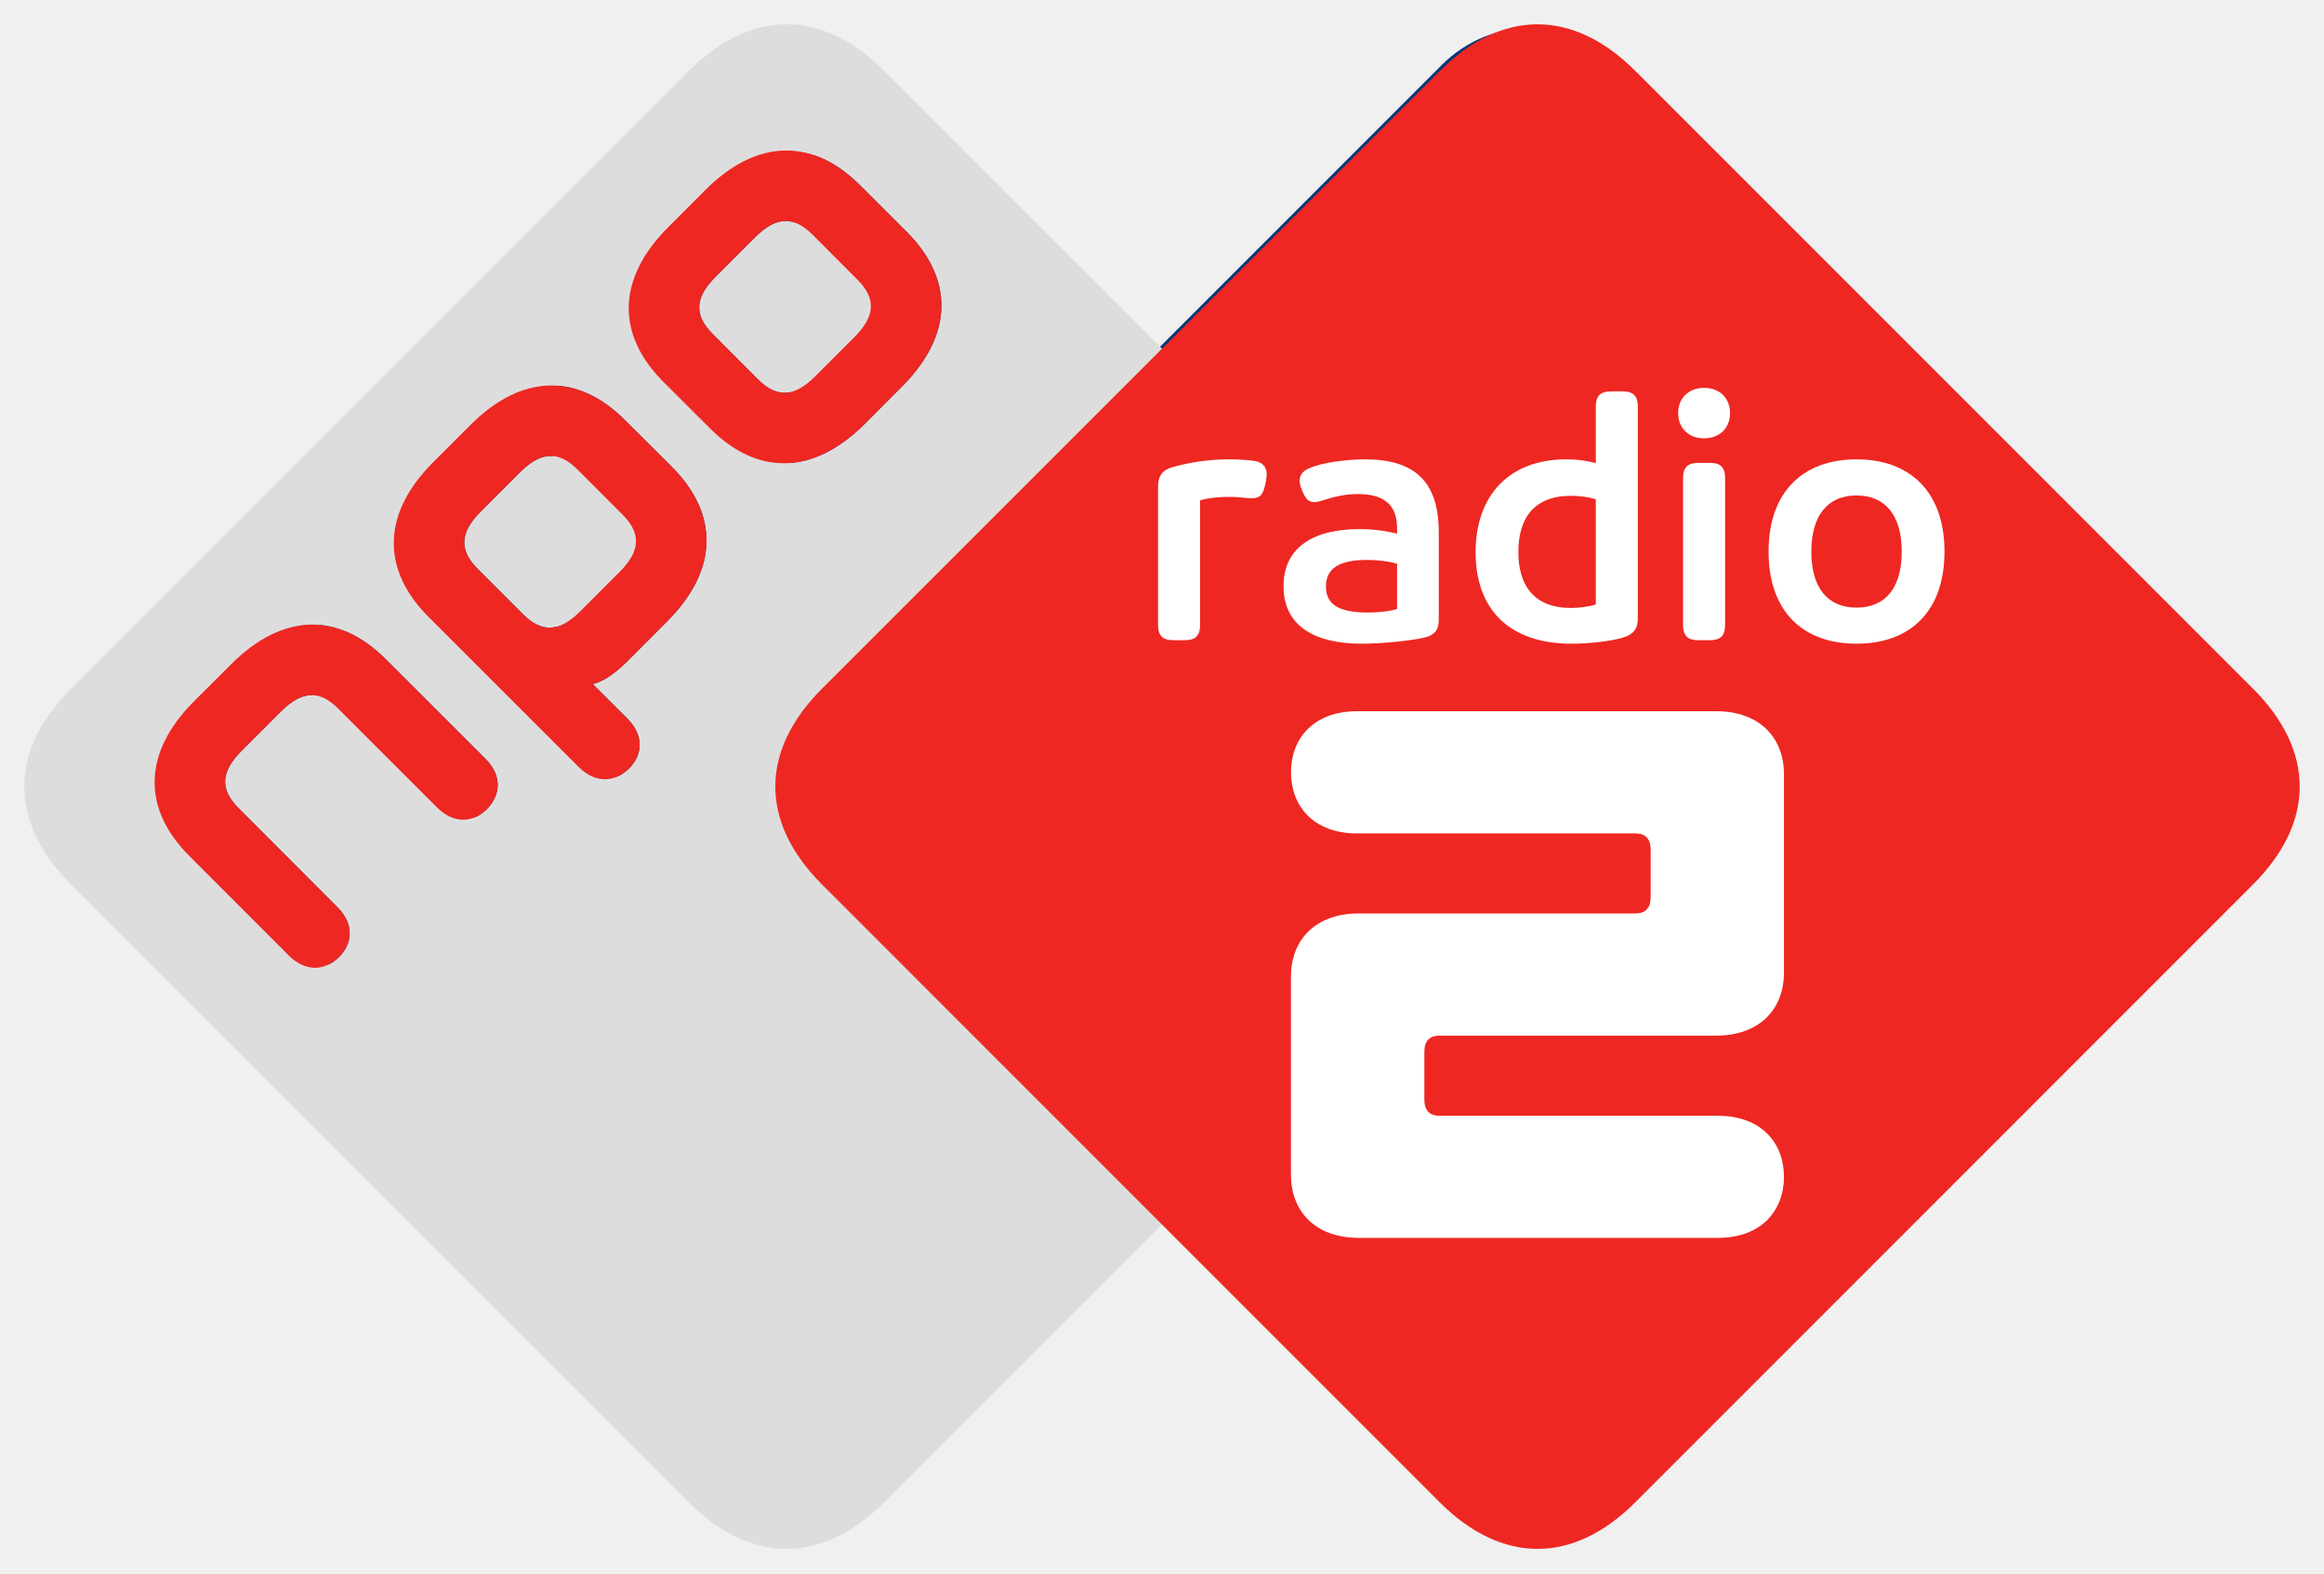
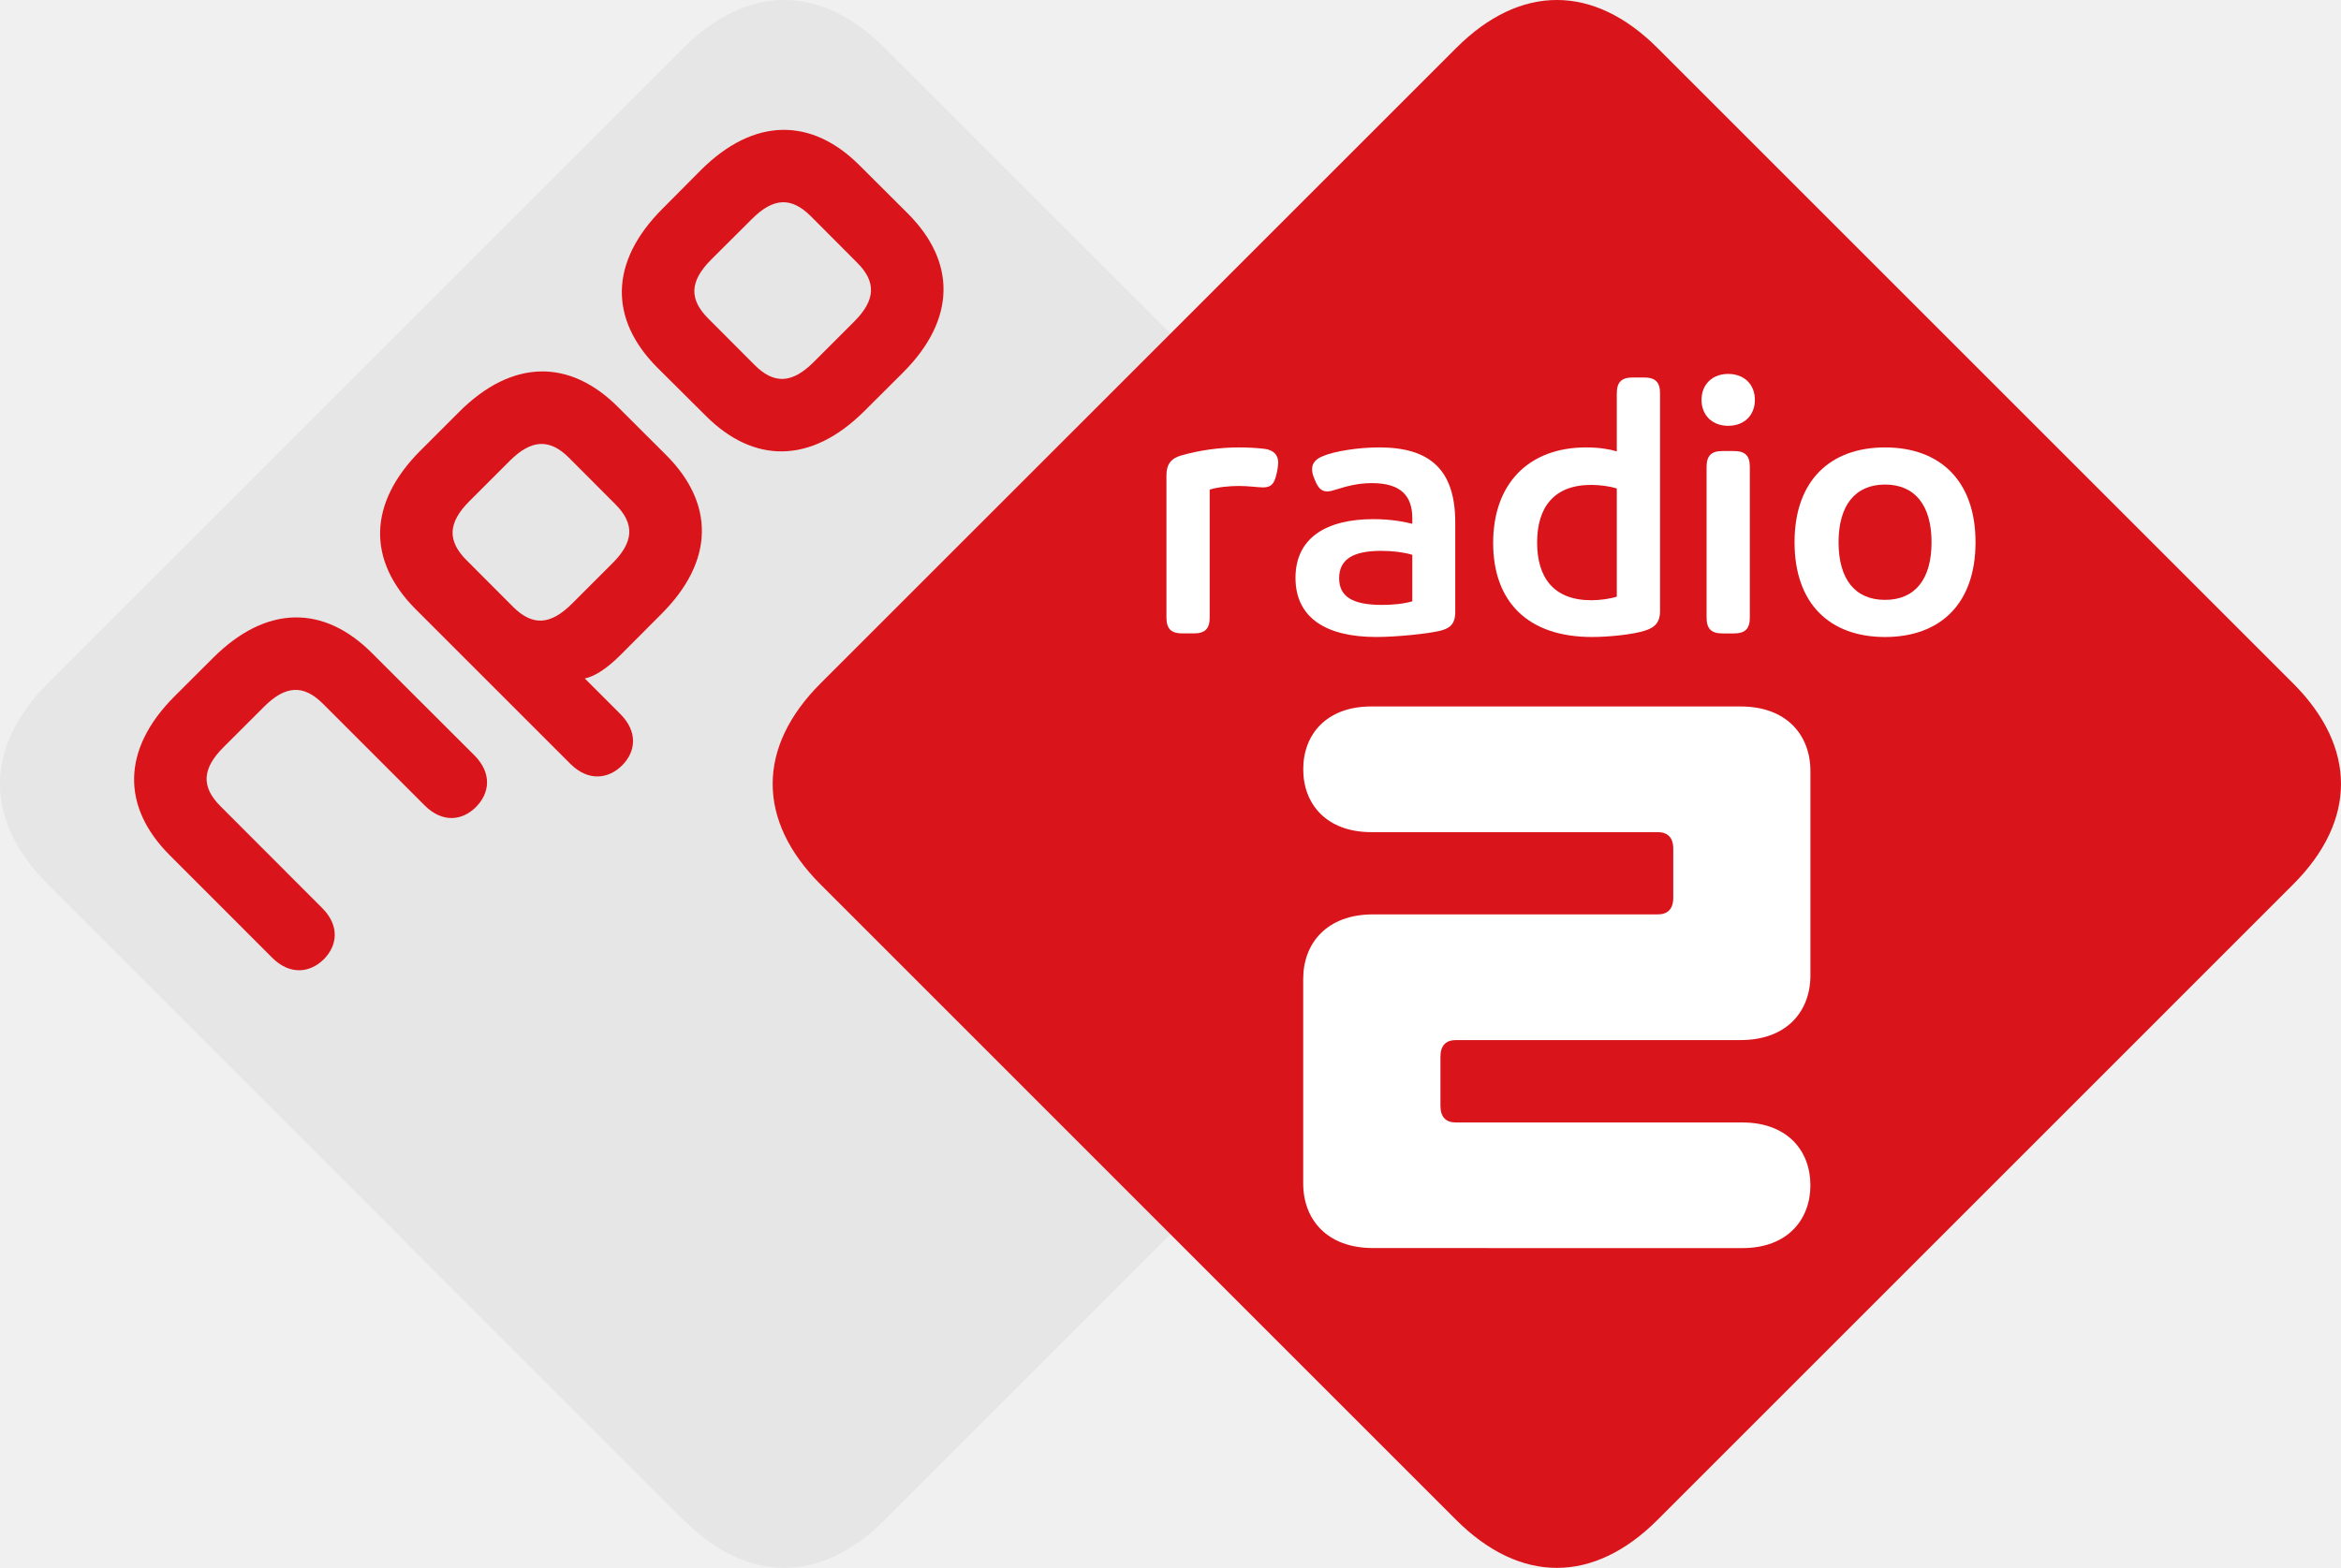
- <svg xmlns="http://www.w3.org/2000/svg" xmlns:xlink="http://www.w3.org/1999/xlink" width="478.155" height="323.639" id="svg2" version="1.1">
-   <defs id="defs4">
-     <clipPath id="clipPath2999" clipPathUnits="userSpaceOnUse">
-       <path id="path3001" d="m 0,124.725 187.086,0 L 187.086,0 0,0 0,124.725 z" />
-     </clipPath>
-     <clipPath id="SVGID_2_">
-       <use id="use3225" overflow="visible" xlink:href="#SVGID_1_" style="overflow:visible" x="0" y="0" width="1" height="1" />
-     </clipPath>
-     <defs id="defs3221">
-       <polyline points="0,0 226.484,0 226.66,226.719 0.18,226.719" id="SVGID_1_" />
-     </defs>
-     <clipPath id="clipPath18">
-       <path id="path20" d="m 0,0 1870.88,0 0,1247 L 0,1247 0,0 z" />
-     </clipPath>
-   </defs>
-   <g id="layer1" transform="translate(-189.4542,-533.7569)">
-     <g transform="translate(39.7942,344.9986)" id="layer1-8">
-       <g style="fill:#e5e7e4;fill-opacity:1" transform="matrix(0.5467444,0,0,0.5467444,153.1868,187.0003)" id="layer1-9">
-         <rect width="429.961" height="429.961" ry="45.946" x="201.535" y="-209.436" transform="matrix(0.7071068,0.7071068,-0.7071068,0.7071068,0,0)" id="rect3273" style="fill:#e5e7e4;fill-opacity:1;fill-rule:nonzero;stroke:none" />
-       </g>
-       <path transform="matrix(1.453985,0,0,1.453985,302.0369,187.5781)" id="path3227" d="M 10.078,99.156 99.25,9.98 c 7.035,-7.031 18.465,-7.031 25.531,0 l 89.508,89.176 c 7.059,7.035 7.078,18.438 0.047,25.48 l -89.18,89.168 c -7.027,7.031 -18.457,7.031 -25.516,0 L 10.128,124.636 c -7.066,-7.042 -7.085,-18.445 -0.05,-25.48" clip-path="url(#SVGID_2_)" style="fill:#023576;fill-opacity:1" />
-       <path d="m 500.424,278.925 c -3.157,0 -5.31,-2.08 -5.31,-5.165 0,-3.086 2.153,-5.166 5.31,-5.166 3.157,0 5.31,2.08 5.31,5.166 0,3.085 -2.153,5.165 -5.31,5.165 z m -89.693,8.681 -0.145,0.717 c -0.432,2.009 -1.006,2.869 -2.725,2.869 -1.008,0 -2.8,-0.288 -4.809,-0.288 -1.723,0 -4.234,0.217 -5.812,0.719 l 0,25.468 c 0,2.225 -0.931,3.159 -3.154,3.159 l -2.298,0 c -2.223,0 -3.155,-0.934 -3.155,-3.159 l 0,-28.339 c 0,-2.151 0.932,-3.369 3.013,-3.945 3.803,-1.076 7.821,-1.58 11.337,-1.58 1.648,0 3.44,0.072 5.163,0.289 1.797,0.215 2.729,1.218 2.729,2.725 0,0.287 -0.074,1.005 -0.143,1.364 z m 55.557,158.449 c -8.025,0 -14.555,-5.163 -14.555,-15.602 l 0,-80.058 c 0,-10.439 6.53,-15.602 14.559,-15.602 8.036,0 14.574,5.16 14.574,15.602 l 0.004,80.062 c 0,10.437 -6.541,15.597 -14.581,15.597 z m 38.437,-128.964 c 0,2.225 -0.929,3.159 -3.153,3.159 l -2.296,0 c -2.224,0 -3.157,-0.934 -3.157,-3.159 l 0,-29.988 c 0,-2.225 0.933,-3.157 3.157,-3.157 l 2.296,0 c 2.224,0 3.153,0.932 3.153,3.157 z m 26.909,-33.857 c -10.903,0 -18,6.607 -18,18.875 0,12.34 7.097,18.844 18,18.844 10.907,0 18,-6.504 18,-18.844 0,-12.268 -7.093,-18.875 -18,-18.875 z m 0,7.375 c 5.956,0 9.25,4.18 9.25,11.5 0,7.389 -3.294,11.469 -9.25,11.469 -5.952,0 -9.25,-4.08 -9.25,-11.469 0,-7.32 3.298,-11.5 9.25,-11.5 z m -50.219,-21.312 c -2.224,0 -3.156,0.933 -3.156,3.156 l 0,11.562 c -1.435,-0.429 -3.538,-0.781 -6.125,-0.781 -11.477,0 -18.5,7.234 -18.5,19 0,11.549 6.741,18.719 19.656,18.719 3.372,0 8.257,-0.492 10.625,-1.281 1.79,-0.574 2.938,-1.506 2.938,-3.875 l 0,-43.344 c 0,-2.223 -0.932,-3.156 -3.156,-3.156 z m -8.25,21.406 c 1.794,0 3.802,0.287 5.094,0.719 l 0,21.5 c -1.292,0.429 -3.3,0.719 -5.094,0.719 -7.534,0 -10.781,-4.582 -10.781,-11.469 0,-6.888 3.247,-11.469 10.781,-11.469 z m -42.188,-7.469 c -4.014,0 -8.9,0.705 -11.344,1.781 -1.001,0.429 -2,1.168 -2,2.531 0,0.431 0.062,0.926 0.281,1.5 l 0.281,0.719 c 0.65,1.579 1.289,2.219 2.438,2.219 0.502,0 1.073,-0.16 1.719,-0.375 2.081,-0.646 4.317,-1.281 7.188,-1.281 5.812,0 8.031,2.584 8.031,7.031 l 0,1.094 c -1.435,-0.359 -4.091,-0.938 -7.75,-0.938 -9.256,0 -15.5,3.652 -15.5,11.688 0,7.963 6.089,11.75 16.062,11.75 4.09,0 10.189,-0.646 12.625,-1.219 1.798,-0.432 3.094,-1.137 3.094,-3.719 l 0,-17.875 c 0,-10.546 -5.079,-14.906 -15.125,-14.906 z m 0.406,20.594 c 2.296,0 4.537,0.279 6.188,0.781 l 0,9.25 c -1.65,0.503 -3.95,0.719 -6.031,0.719 -5.88,0 -8.531,-1.651 -8.531,-5.312 0,-3.729 2.706,-5.438 8.375,-5.438 z" style="fill:#ffffff;fill-opacity:1;fill-rule:nonzero;stroke:none" id="path3823" />
-       <path id="path3966" style="fill:#023576;fill-opacity:1;fill-rule:nonzero;stroke:none" d="m 326.5,258.164 -8.072,8.078 c -4.312,4.306 -7.9,4.425 -11.74,0.583 l -9.223,-9.244 c -3.848,-3.819 -3.722,-7.431 0.568,-11.719 l 8.075,-8.078 c 4.297,-4.306 7.897,-4.421 11.74,-0.588 l 9.232,9.245 c 3.827,3.818 3.701,7.439 -0.58,11.723 z m 10.688,-21.489 -9.601,-9.577 c -9.506,-9.531 -20.961,-9.699 -31.643,0.989 l -7.603,7.615 c -10.694,10.685 -10.517,22.116 -1.008,31.647 l 9.6,9.573 c 9.518,9.552 20.966,9.719 31.646,-0.965 l 7.605,-7.624 c 10.695,-10.683 10.521,-22.124 1.003,-31.658 m -48.091,48.091 -9.61,-9.569 c -9.518,-9.53 -20.955,-9.707 -31.636,0.988 l -7.613,7.615 c -10.689,10.677 -10.523,22.106 -1.002,31.648 l 30.792,30.771 c 3.557,3.54 7.558,3.021 10.291,0.292 2.731,-2.732 3.193,-6.665 -0.352,-10.226 l -7.087,-7.066 c 1.928,-0.406 4.302,-1.878 7.09,-4.659 l 8.124,-8.139 c 10.703,-10.68 10.518,-22.115 1.003,-31.655 z m -10.113,9.773 c 3.83,3.825 3.71,7.44 -0.59,11.721 l -8.069,8.079 c -4.314,4.302 -7.888,4.42 -11.73,0.577 l -9.239,-9.242 c -3.831,-3.821 -3.722,-7.432 0.573,-11.72 l 8.065,-8.077 c 4.32,-4.308 7.911,-4.411 11.754,-0.584 l 9.236,9.246 m -28.057,49.998 -20.39,-20.38 c -9.53,-9.528 -20.955,-9.707 -31.651,0.983 l -7.615,7.6 c -10.686,10.688 -10.52,22.132 -0.985,31.662 l 20.379,20.4 c 3.565,3.552 7.553,3.021 10.291,0.304 2.722,-2.746 3.195,-6.705 -0.369,-10.238 l -20.201,-20.225 c -3.829,-3.821 -3.716,-7.428 0.59,-11.725 l 8.076,-8.069 c 4.287,-4.305 7.903,-4.43 11.73,-0.586 l 20.209,20.201 c 3.537,3.56 7.494,3.083 10.228,0.358 2.738,-2.74 3.261,-6.731 -0.291,-10.287" />
-     </g>
-     <g transform="matrix(3.795192,0,0,-3.795192,73.51945,932.2537)" id="g2993">
-       <g id="g2995">
-         <g clip-path="url(#clipPath2999)" id="g2997">
-           <g transform="translate(79.707,92.4277)" id="g3003">
-             <path id="path3005" style="fill:#deddde;fill-opacity:1;fill-rule:nonzero;stroke:none" d="M 0,0 -2.542,2.536 C -5.06,5.06 -8.093,5.104 -10.921,2.274 l -2.014,-2.016 c -2.831,-2.829 -2.784,-5.857 -0.266,-8.38 l 2.542,-2.535 c 2.52,-2.53 5.552,-2.573 8.38,0.256 l 2.013,2.018 C 2.566,-5.554 2.521,-2.524 0,0 m -12.734,-12.734 -2.545,2.534 c -2.52,2.523 -5.549,2.57 -8.377,-0.262 l -2.016,-2.017 c -2.83,-2.827 -2.786,-5.853 -0.265,-8.379 l 8.153,-8.149 c 0.942,-0.937 2.002,-0.8 2.725,-0.077 0.724,0.724 0.846,1.765 -0.093,2.708 l -1.876,1.871 c 0.51,0.108 1.138,0.497 1.877,1.234 l 2.151,2.155 c 2.834,2.828 2.785,5.855 0.266,8.382 m -10.107,-15.828 -5.4,5.397 c -2.523,2.523 -5.549,2.57 -8.381,-0.26 l -2.016,-2.013 c -2.83,-2.83 -2.785,-5.86 -0.261,-8.383 l 5.396,-5.403 c 0.944,-0.94 2,-0.799 2.725,-0.08 0.721,0.727 0.846,1.776 -0.097,2.711 l -5.35,5.356 c -1.014,1.011 -0.983,1.966 0.157,3.104 l 2.138,2.137 c 1.136,1.14 2.093,1.173 3.106,0.155 l 5.351,-5.349 c 0.937,-0.943 1.985,-0.817 2.708,-0.095 0.725,0.725 0.864,1.782 -0.076,2.723 m 55.115,-6.806 -33.491,-33.488 c -3.371,-3.373 -7.239,-3.373 -10.608,0 l -33.487,33.486 c -3.373,3.372 -3.373,7.237 0,10.609 l 33.488,33.485 c 3.373,3.375 7.237,3.375 10.607,0 l 33.488,-33.485 c 3.374,-3.369 3.374,-7.236 0.003,-10.607 m -37.395,35.23 c -1.018,1.015 -1.971,0.985 -3.108,-0.156 l -2.139,-2.139 c -1.136,-1.135 -1.169,-2.091 -0.151,-3.103 l 2.443,-2.447 c 1.016,-1.018 1.967,-0.987 3.108,0.154 l 2.138,2.139 c 1.134,1.134 1.167,2.093 0.153,3.104 l -2.444,2.448 z m -10.291,-15.184 c 1.014,-1.013 0.982,-1.97 -0.156,-3.104 l -2.137,-2.139 c -1.142,-1.139 -2.089,-1.17 -3.106,-0.153 l -2.446,2.447 c -1.015,1.012 -0.986,1.968 0.151,3.104 l 2.136,2.139 c 1.143,1.14 2.095,1.168 3.112,0.154 l 2.446,-2.448 z" />
-           </g>
-           <g transform="translate(64.2949,77.1055)" id="g3007">
-             <path id="path3009" style="fill:#ee2722;fill-opacity:1;fill-rule:nonzero;stroke:none" d="M 0,0 -2.446,2.448 C -3.463,3.462 -4.415,3.435 -5.558,2.294 L -7.694,0.155 C -8.831,-0.98 -8.86,-1.937 -7.845,-2.948 l 2.446,-2.448 c 1.017,-1.017 1.964,-0.986 3.106,0.153 l 2.137,2.139 C 0.982,-1.97 1.014,-1.013 0,0 M 2.678,2.588 C 5.197,0.062 5.246,-2.966 2.412,-5.794 L 0.261,-7.949 c -0.739,-0.737 -1.367,-1.126 -1.877,-1.234 l 1.876,-1.871 c 0.939,-0.943 0.817,-1.984 0.094,-2.708 -0.724,-0.722 -1.784,-0.86 -2.726,0.077 l -8.153,8.149 c -2.521,2.526 -2.565,5.553 0.265,8.38 l 2.016,2.016 c 2.828,2.832 5.857,2.786 8.377,0.262 L 2.678,2.588 z m 10.057,10.148 -2.444,2.449 C 9.273,16.199 8.32,16.169 7.183,15.028 L 5.044,12.89 C 3.908,11.754 3.875,10.798 4.894,9.786 L 7.336,7.339 C 8.353,6.321 9.303,6.353 10.444,7.493 l 2.138,2.139 c 1.134,1.135 1.167,2.094 0.153,3.104 m 2.677,2.586 C 17.933,12.798 17.979,9.769 15.146,6.939 L 13.133,4.921 C 10.305,2.092 7.273,2.136 4.753,4.665 L 2.211,7.2 c -2.518,2.524 -2.565,5.551 0.267,8.38 l 2.013,2.017 c 2.828,2.83 5.862,2.785 8.379,0.261 l 2.542,-2.536 z M -7.429,-13.239 c 0.94,-0.942 0.802,-1.998 0.076,-2.724 -0.723,-0.722 -1.771,-0.848 -2.708,0.095 l -5.351,5.349 c -1.013,1.018 -1.97,0.985 -3.106,-0.155 l -2.138,-2.137 c -1.14,-1.137 -1.171,-2.092 -0.157,-3.104 l 5.35,-5.356 c 0.943,-0.935 0.818,-1.984 0.097,-2.71 -0.725,-0.72 -1.78,-0.861 -2.725,0.08 l -5.396,5.402 c -2.524,2.523 -2.569,5.554 0.261,8.384 l 2.017,2.012 c 2.832,2.831 5.857,2.784 8.38,0.26 l 5.4,-5.396 z" />
-           </g>
-           <g transform="translate(75.1074,67.6675)" id="g3011">
-             <path id="path3013" style="fill:#ee2722;fill-opacity:1;fill-rule:nonzero;stroke:none" d="m 0,0 c -3.371,-3.371 -3.371,-7.236 0,-10.607 l 33.487,-33.489 c 3.373,-3.373 7.238,-3.373 10.612,0 l 33.487,33.489 c 3.371,3.371 3.367,7.238 0,10.607 L 44.099,33.485 c -3.374,3.374 -7.239,3.374 -10.609,0 L 0,0 z" />
-           </g>
-           <g transform="translate(123.585,48.8633)" id="g3015">
-             <path id="path3017" style="fill:#ffffff;fill-opacity:1;fill-rule:nonzero;stroke:none" d="m 0,0 c 2.433,0.001 3.676,1.518 3.676,3.399 l 0,10.782 c 0,1.884 -1.242,3.403 -3.676,3.403 l -19.465,0 c -2.371,0 -3.585,-1.486 -3.584,-3.311 -0.002,-1.821 1.213,-3.311 3.583,-3.312 l 15.093,0 c 0.518,0 0.821,-0.273 0.822,-0.878 L -3.552,7.502 C -3.551,6.895 -3.855,6.623 -4.375,6.623 l -15.001,0 c -2.431,0 -3.675,-1.521 -3.675,-3.404 l 0,-10.782 c 0.002,-1.884 1.246,-3.4 3.676,-3.4 l 19.466,-0.001 c 2.368,0 3.585,1.49 3.585,3.313 0,1.819 -1.217,3.307 -3.584,3.307 l -15.096,0 c -0.516,0 -0.816,0.273 -0.816,0.882 l 0,2.581 c 0,0.604 0.3,0.881 0.817,0.881 L 0,0 z" />
-           </g>
-           <g transform="translate(93.3291,78.6377)" id="g3019">
-             <path id="path3021" style="fill:#ffffff;fill-opacity:1;fill-rule:nonzero;stroke:none" d="M 0,0 C 0,0.57 0.247,0.893 0.798,1.045 1.805,1.33 2.869,1.463 3.8,1.463 4.236,1.463 4.711,1.444 5.167,1.387 5.643,1.33 5.89,1.064 5.89,0.665 5.89,0.589 5.87,0.399 5.852,0.304 L 5.813,0.114 c -0.114,-0.532 -0.266,-0.76 -0.721,-0.76 -0.267,0 -0.741,0.076 -1.274,0.076 -0.456,0 -1.121,-0.057 -1.539,-0.19 l 0,-6.744 c 0,-0.589 -0.246,-0.836 -0.835,-0.836 l -0.608,0 C 0.247,-8.34 0,-8.093 0,-7.504 L 0,0 z" />
-           </g>
-           <g transform="translate(106.2861,74.4395)" id="g3023">
-             <path id="path3025" style="fill:#ffffff;fill-opacity:1;fill-rule:nonzero;stroke:none" d="m 0,0 c -0.438,0.133 -1.026,0.209 -1.634,0.209 -1.501,0 -2.222,-0.456 -2.222,-1.444 0,-0.969 0.703,-1.406 2.26,-1.406 0.551,0 1.158,0.057 1.596,0.19 L 0,0 z m -5.205,4.122 c -0.058,0.152 -0.076,0.285 -0.076,0.399 0,0.361 0.265,0.551 0.531,0.665 0.646,0.285 1.938,0.475 3.002,0.475 2.66,0 4.009,-1.159 4.009,-3.952 l 0,-4.73 c 0,-0.684 -0.342,-0.874 -0.818,-0.988 -0.645,-0.152 -2.26,-0.323 -3.343,-0.323 -2.641,0 -4.255,1.007 -4.255,3.116 0,2.128 1.652,3.096 4.103,3.096 C -1.083,1.88 -0.38,1.729 0,1.634 L 0,1.918 C 0,3.096 -0.589,3.78 -2.128,3.78 -2.888,3.78 -3.477,3.609 -4.027,3.438 -4.198,3.381 -4.351,3.343 -4.483,3.343 c -0.304,0 -0.475,0.171 -0.647,0.589 l -0.075,0.19 z" />
-           </g>
-           <g transform="translate(117.0596,77.9346)" id="g3027">
-             <path id="path3029" style="fill:#ffffff;fill-opacity:1;fill-rule:nonzero;stroke:none" d="m 0,0 c -0.342,0.114 -0.874,0.19 -1.349,0.19 -1.995,0 -2.849,-1.216 -2.849,-3.04 0,-1.823 0.854,-3.039 2.849,-3.039 0.475,0 1.007,0.076 1.349,0.19 L 0,0 z m 0,5.016 c 0,0.588 0.247,0.835 0.836,0.835 l 0.607,0 c 0.589,0 0.836,-0.247 0.836,-0.835 l 0,-11.475 c 0,-0.627 -0.303,-0.874 -0.778,-1.026 -0.627,-0.209 -1.919,-0.342 -2.812,-0.342 -3.419,0 -5.205,1.9 -5.205,4.958 0,3.116 1.862,5.035 4.901,5.035 0.684,0 1.235,-0.095 1.615,-0.209 l 0,3.059 z" />
-           </g>
-           <g transform="translate(121.791,79.0747)" id="g3031">
-             <path id="path3033" style="fill:#ffffff;fill-opacity:1;fill-rule:nonzero;stroke:none" d="m 0,0 c 0,0.589 0.247,0.836 0.836,0.836 l 0.608,0 C 2.033,0.836 2.279,0.589 2.279,0 l 0,-7.941 c 0,-0.589 -0.246,-0.836 -0.835,-0.836 l -0.608,0 C 0.247,-8.777 0,-8.53 0,-7.941 L 0,0 z m 1.14,4.901 c 0.836,0 1.406,-0.551 1.406,-1.368 0,-0.817 -0.57,-1.367 -1.406,-1.367 -0.836,0 -1.406,0.55 -1.406,1.367 0,0.817 0.57,1.368 1.406,1.368" />
-           </g>
-           <g transform="translate(133.6455,75.104)" id="g3035">
-             <path id="path3037" style="fill:#ffffff;fill-opacity:1;fill-rule:nonzero;stroke:none" d="m 0,0 c 0,1.938 -0.874,3.04 -2.451,3.04 -1.576,0 -2.45,-1.102 -2.45,-3.04 0,-1.957 0.874,-3.04 2.45,-3.04 C -0.874,-3.04 0,-1.957 0,0 m -7.219,0 c 0,3.249 1.88,4.997 4.768,4.997 2.888,0 4.768,-1.748 4.768,-4.997 0,-3.268 -1.88,-4.996 -4.768,-4.996 -2.888,0 -4.768,1.728 -4.768,4.996" />
-           </g>
-         </g>
-       </g>
-     </g>
+ <svg xmlns="http://www.w3.org/2000/svg" height="401.98" width="600" version="1.1">
+   <g fill-rule="nonzero" transform="translate(-135.0506,740.9511)">
+     <path d="m367.75-686.2-12.367-12.332c-12.25-12.285-26.999-12.495-40.756,1.273l-9.798,9.809c-13.768,13.756-13.535,28.482-1.285,40.755l12.355,12.332c12.262,12.308,27.011,12.519,40.767-1.25l9.786-9.809c13.78-13.768,13.558-28.505,1.296-40.779m-61.939,61.939-12.378-12.32c-12.262-12.273-26.987-12.507-40.744,1.273l-9.809,9.809c-13.768,13.745-13.546,28.47-1.285,40.756l39.658,39.634c4.578,4.554,9.728,3.889,13.254,0.374,3.515-3.515,4.111-8.583-0.455-13.173l-9.12-9.097c2.476-0.525,5.535-2.417,9.12-6.002l10.463-10.487c13.791-13.756,13.546-28.47,1.296-40.767m-49.164,76.992-26.263-26.252c-12.273-12.273-26.987-12.507-40.767,1.261l-9.809,9.786c-13.756,13.768-13.546,28.505-1.261,40.779l26.24,26.287c4.601,4.566,9.728,3.877,13.254,0.385,3.515-3.538,4.122-8.642-0.467-13.184l-26.018-26.053c-4.94-4.916-4.788-9.564,0.759-15.099l10.393-10.393c5.535-5.547,10.183-5.71,15.111-0.759l26.03,26.018c4.554,4.589,9.658,3.982,13.173,0.467,3.527-3.527,4.204-8.665-0.374-13.243m268.09,33.107-162.91,162.88c-16.396,16.407-35.209,16.407-51.592,0l-162.88-162.89c-16.407-16.396-16.407-35.197,0-51.604l162.88-162.87c16.407-16.407,35.197-16.407,51.592,0l162.89,162.87c16.407,16.396,16.407,35.197,0.012,51.604m-181.89-171.37c-4.951-4.928-9.588-4.788-15.123,0.759l-10.393,10.405c-5.535,5.524-5.687,10.171-0.736,15.099l11.876,11.9c4.94,4.951,9.564,4.8,15.123-0.747l10.393-10.405c5.524-5.512,5.675-10.183,0.747-15.099l-11.888-11.911zm-50.051,73.862c4.928,4.928,4.776,9.576-0.759,15.099l-10.405,10.405c-5.547,5.535-10.16,5.687-15.099,0.736l-11.9-11.9c-4.94-4.916-4.8-9.564,0.736-15.099l10.393-10.405c5.559-5.535,10.183-5.675,15.134-0.747l11.9,11.911z" fill="#e6e6e6" />
+     <path d="m210.62-155.84c-6.935,0.131-14.059,3.516-20.938,10.406l-9.812,9.812c-13.768,13.756-13.543,28.465-1.281,40.75l39.66,39.651c4.578,4.554,9.735,3.89,13.25,0.375,3.527-3.515,4.097-8.598-0.469-13.188l-9.09-9.093c2.476-0.525,5.528-2.415,9.125-6l10.469-10.5c13.78-13.756,13.543-28.465,1.281-40.75l-12.375-12.344c-6.125-6.143-12.877-9.256-19.812-9.125zm-0.062,18.594c2.471-0.109,4.843,1.067,7.312,3.531l11.906,11.938c4.928,4.928,4.785,9.582-0.75,15.094l-10.41,10.409c-5.559,5.535-10.142,5.69-15.094,0.75l-11.906-11.938c-4.928-4.916-4.805-9.57,0.719-15.094l10.41-10.41c2.779-2.773,5.341-4.172,7.812-4.281z" transform="translate(63.00336,-489.8782)" fill="#d9151b" />
+     <path d="m272.56-217.78c-6.938,0.131-14.059,3.497-20.938,10.375l-9.781,9.844c-13.768,13.756-13.563,28.477-1.312,40.75l12.375,12.312c12.25,12.297,26.994,12.518,40.75-1.25l9.812-9.781c13.78-13.768,13.543-28.508,1.281-40.781l-12.375-12.344c-6.125-6.143-12.874-9.256-19.812-9.125zm-0.062,18.562c2.468-0.114,4.868,1.099,7.344,3.562l11.875,11.906c4.94,4.916,4.793,9.57-0.719,15.094l-10.41,10.41c-5.547,5.547-10.185,5.701-15.125,0.75l-11.875-11.906c-4.951-4.928-4.805-9.57,0.719-15.094l10.406-10.375c2.762-2.779,5.313-4.23,7.781-4.344z" transform="translate(63.00336,-489.8782)" fill="#d9151b" />
+     <path fill="#d9151b" d="m256.66-547.28c4.566,4.589,3.9,9.728,0.362,13.254-3.515,3.515-8.607,4.122-13.173-0.467l-26.018-26.018c-4.928-4.951-9.588-4.788-15.111,0.759l-10.405,10.393c-5.535,5.535-5.687,10.171-0.759,15.099l26.018,26.053c4.589,4.543,3.982,9.646,0.479,13.184-3.527,3.492-8.665,4.181-13.254-0.397l-26.252-26.275c-12.273-12.273-12.495-27.011,1.273-40.779l9.809-9.786c13.78-13.768,28.494-13.546,40.755-1.261l26.275,26.24z" />
+     <path d="m345.38-565.77c-16.396,16.396-16.396,35.197,0,51.592l162.88,162.89c16.407,16.407,35.209,16.407,51.616,0l162.88-162.89c16.396-16.396,16.384-35.209,0-51.592l-162.88-162.87c-16.407-16.419-35.209-16.419-51.604,0l-162.89,162.87z" fill="#d9151b" />
+     <path d="m581.18-474.3c11.83,0,17.879-7.38,17.879-16.536v-52.445c0-9.155-6.037-16.547-17.879-16.547h-94.684c-11.526,0-17.435,7.229-17.423,16.104-0.012,8.852,5.897,16.104,17.423,16.115h73.418c2.511,0,3.994,1.32,3.994,4.262v12.554c0,2.954-1.483,4.274-4.005,4.274h-72.963c-11.83,0-17.879,7.404-17.879,16.559v52.445c0.012,9.167,6.061,16.536,17.879,16.536l94.684,0.012c11.514,0,17.435-7.252,17.435-16.115,0-8.852-5.921-16.092-17.435-16.092h-73.418c-2.511,0-3.97-1.32-3.97-4.286v-12.554c0-2.943,1.46-4.286,3.97-4.286h72.975z" fill="#FFF" />
+     <path d="m434.01-619.13c0-2.768,1.203-4.344,3.877-5.08,4.905-1.39,10.078-2.032,14.609-2.032,2.114,0,4.426,0.093,6.645,0.362,2.312,0.28,3.515,1.577,3.515,3.515,0,0.374-0.093,1.296-0.187,1.752l-0.187,0.934c-0.549,2.581-1.296,3.69-3.503,3.69-1.296,0-3.608-0.374-6.201-0.374-2.219,0-5.454,0.28-7.486,0.934v32.803c0,2.861-1.191,4.064-4.064,4.064h-2.954c-2.861,0-4.064-1.203-4.064-4.064v-36.505z" fill="#FFF" />
+     <path d="m497.03-598.71c-2.125-0.642-4.986-1.016-7.953-1.016-7.299,0-10.802,2.219-10.802,7.018,0,4.718,3.422,6.843,10.989,6.843,2.686,0,5.64-0.28,7.766-0.923v-11.923zm-25.317-20.051c-0.28-0.736-0.374-1.39-0.374-1.938,0-1.752,1.296-2.686,2.592-3.235,3.141-1.39,9.424-2.312,14.597-2.312,12.939,0,19.502,5.64,19.502,19.222v23.005c0,3.328-1.67,4.251-3.982,4.811-3.141,0.736-10.989,1.565-16.255,1.565-12.846,0-20.705-4.893-20.705-15.158,0-10.347,8.034-15.053,19.957-15.053,4.718,0,8.139,0.736,9.985,1.191v-1.378c0-5.734-2.861-9.05-10.347-9.05-3.702,0-6.563,0.829-9.237,1.658-0.841,0.28-1.577,0.467-2.219,0.467-1.483,0-2.312-0.841-3.153-2.873l-0.362-0.923z" fill="#FFF" />
+     <path d="m549.44-615.71c-1.658-0.549-4.251-0.923-6.563-0.923-9.704,0-13.862,5.909-13.862,14.784,0,8.863,4.157,14.784,13.862,14.784,2.312,0,4.905-0.374,6.563-0.923v-27.723zm0-24.395c0-2.861,1.203-4.064,4.064-4.064h2.954c2.861,0,4.064,1.203,4.064,4.064v55.808c0,3.048-1.471,4.251-3.784,4.998-3.048,1.016-9.331,1.658-13.675,1.658-16.629,0-25.317-9.237-25.317-24.115,0-15.158,9.062-24.488,23.834-24.488,3.328,0,6.014,0.455,7.859,1.016v-14.878z" fill="#FFF" />
+     <path d="m572.45-621.25c0-2.861,1.203-4.064,4.064-4.064h2.954c2.873,0,4.064,1.203,4.064,4.064v38.63c0,2.861-1.191,4.064-4.064,4.064h-2.954c-2.861,0-4.064-1.203-4.064-4.064v-38.63zm5.547-23.834c4.064,0,6.832,2.674,6.832,6.645,0,3.982-2.768,6.656-6.832,6.656s-6.843-2.674-6.843-6.656c0-3.97,2.779-6.645,6.843-6.645" fill="#FFF" />
+     <path d="m630.11-601.94c0-9.424-4.251-14.784-11.923-14.784-7.661,0-11.911,5.36-11.911,14.784,0,9.517,4.251,14.784,11.911,14.784,7.672,0,11.923-5.267,11.923-14.784m-35.115,0c0-15.8,9.144-24.301,23.192-24.301s23.192,8.501,23.192,24.301c0,15.893-9.144,24.301-23.192,24.301s-23.192-8.408-23.192-24.301" fill="#FFF" />
  </g>
</svg>
